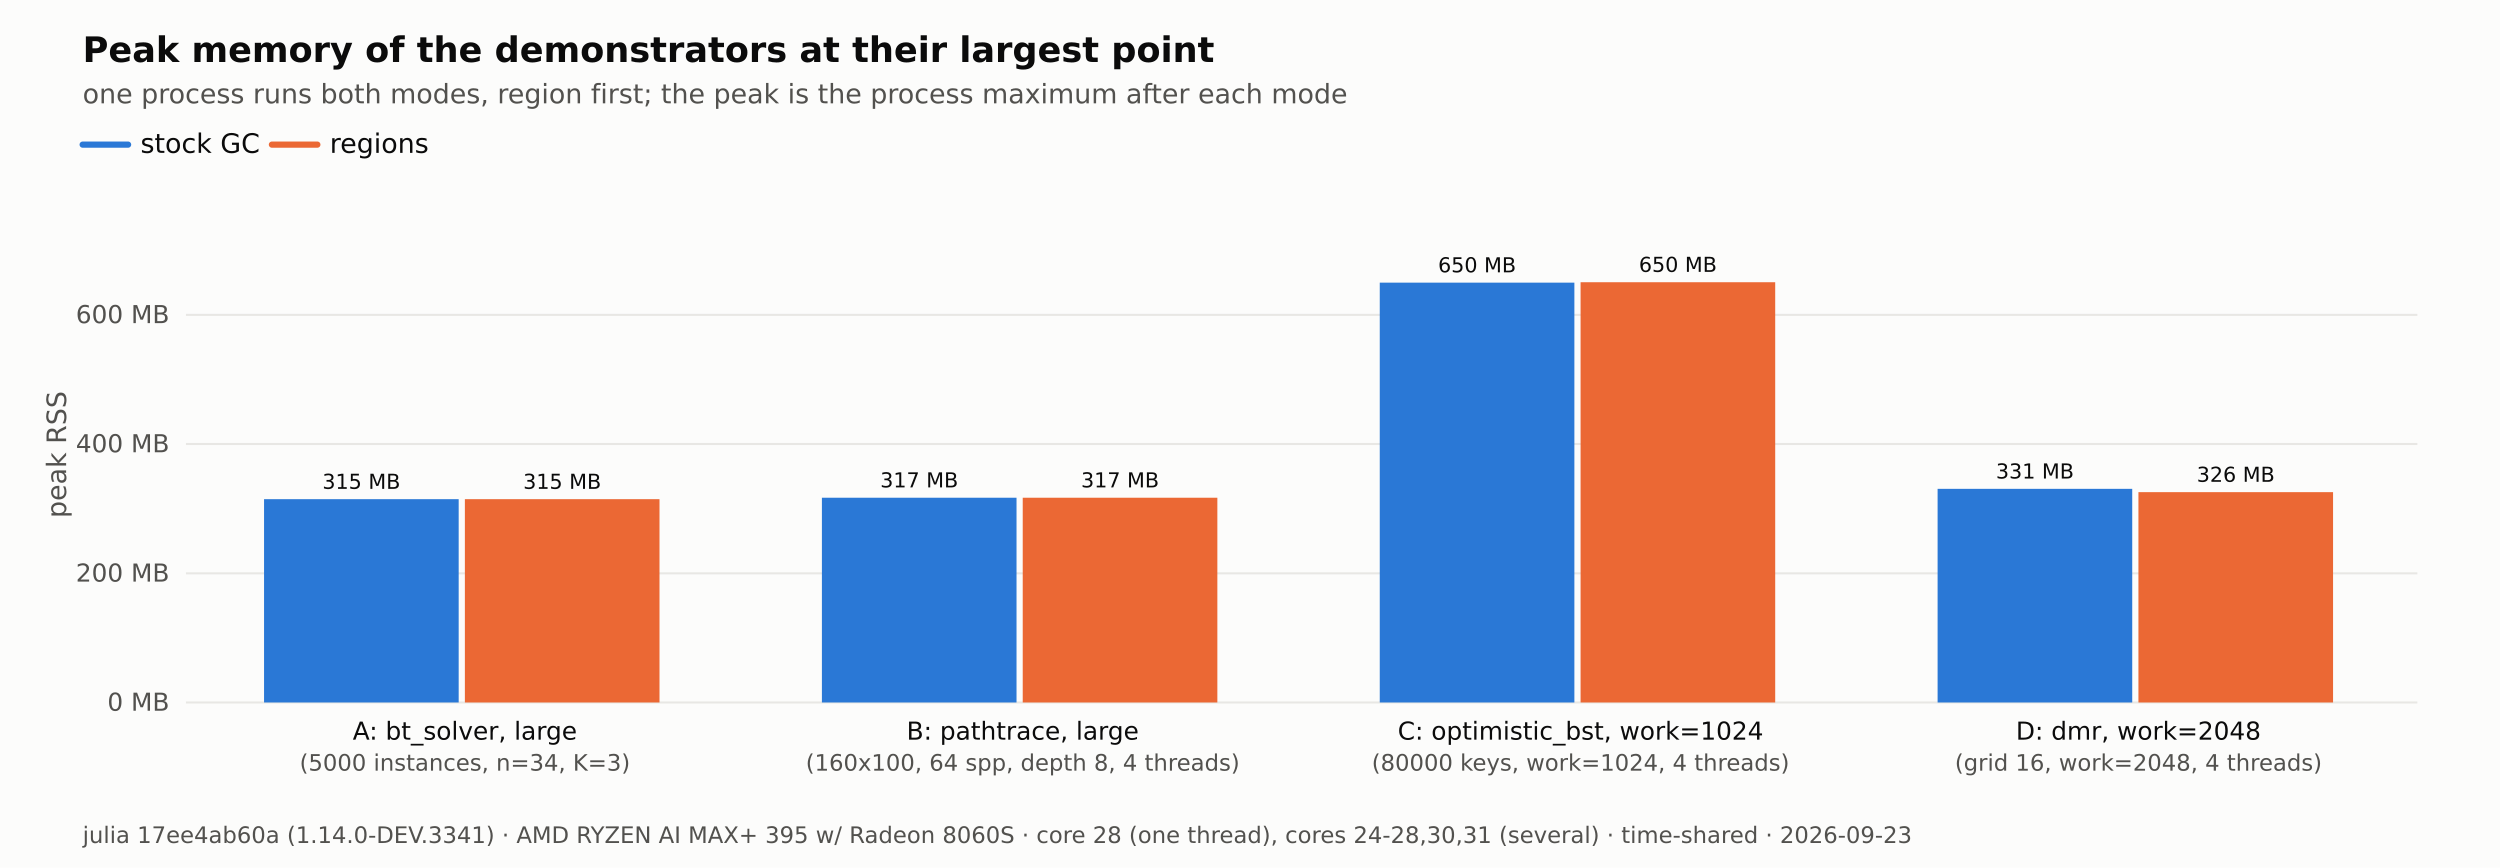
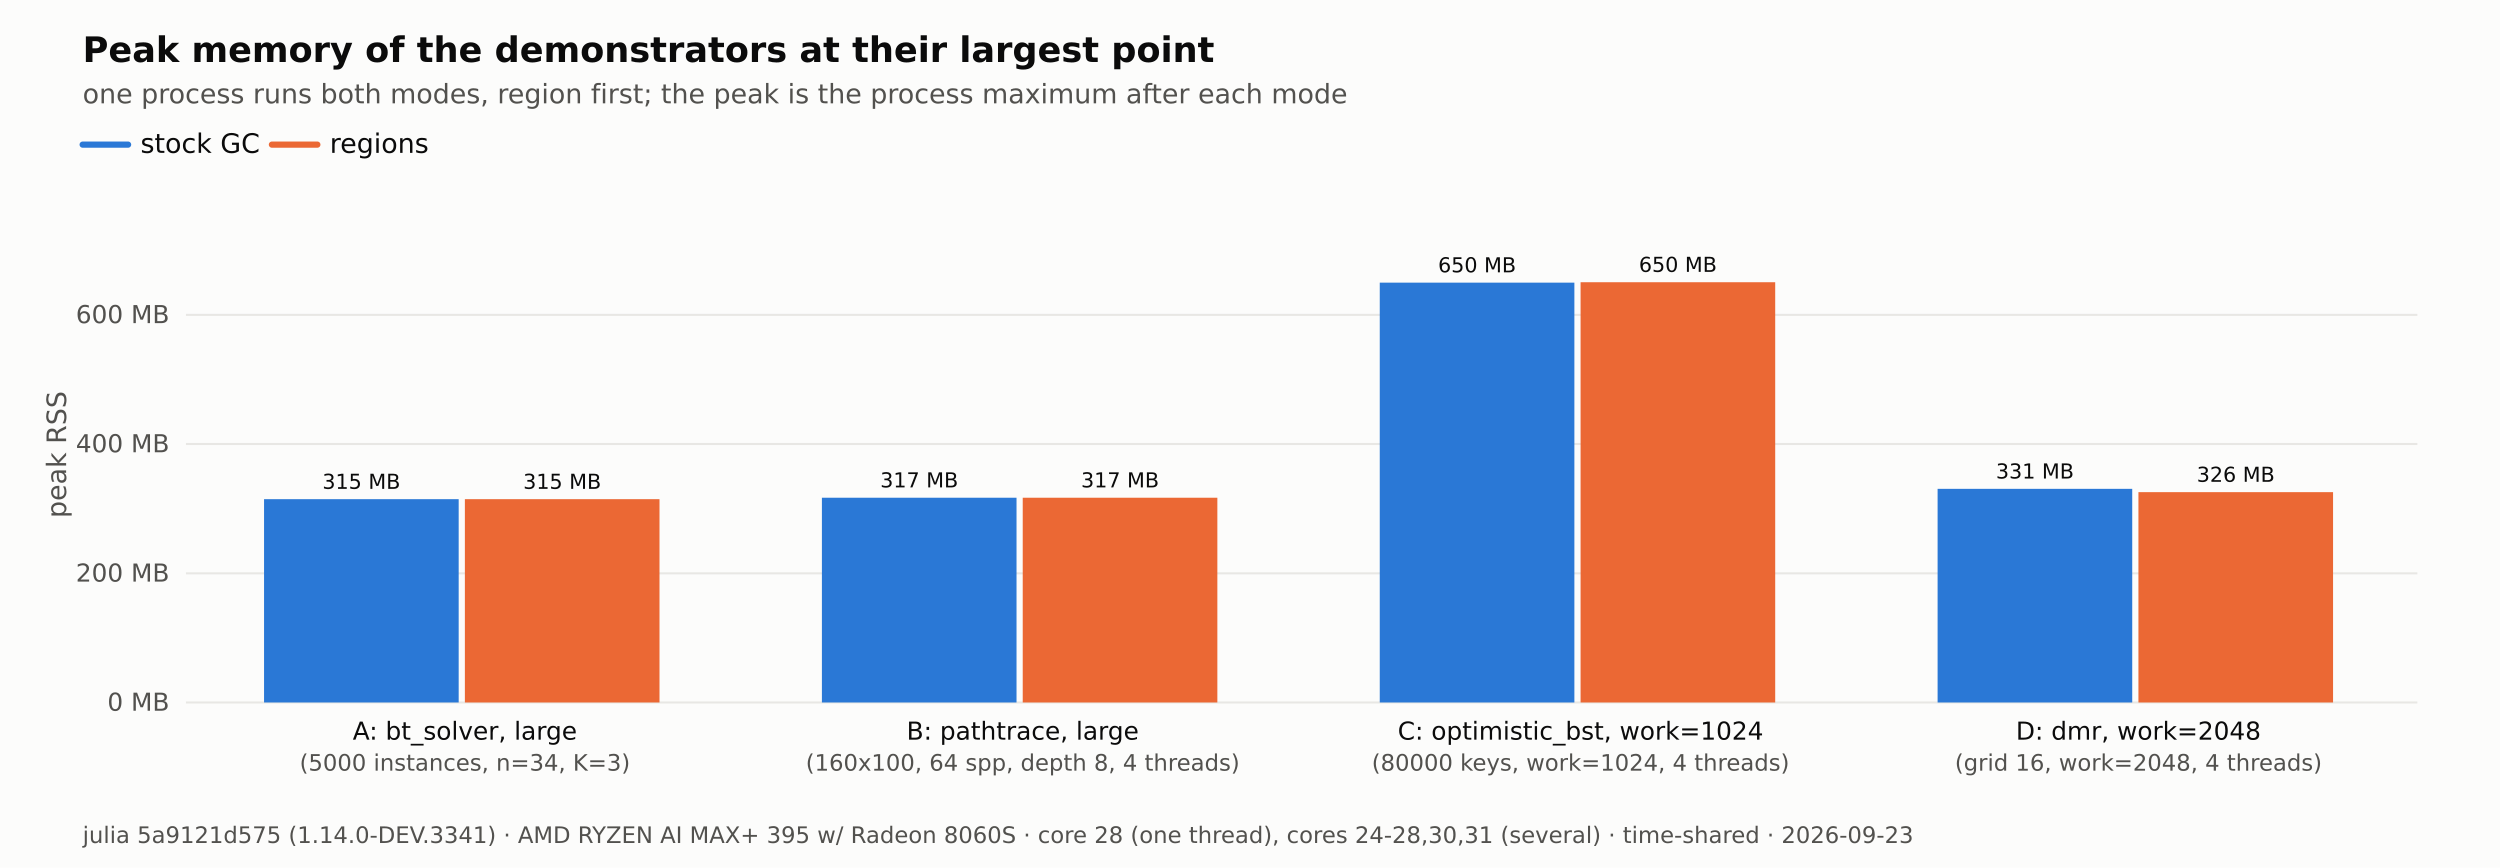
<svg xmlns="http://www.w3.org/2000/svg" viewBox="0 0 1210 420" font-size="13">
  <rect width="1210" height="420" fill="#fcfcfb" />
  <text x="40.0" y="30.0" font-family="DejaVu Sans, sans-serif" font-size="17" fill="#0b0b0b" text-anchor="start" font-weight="bold">Peak memory of the demonstrators at their largest point</text>
  <text x="40.0" y="50.0" font-family="DejaVu Sans, sans-serif" font-size="13" fill="#52514e" text-anchor="start">one process runs both modes, region first; the peak is the process maximum after each mode</text>
  <line x1="40" y1="70" x2="62" y2="70" stroke="#2a78d6" stroke-width="3" stroke-linecap="round" />
  <text x="68.0" y="74.0" font-family="DejaVu Sans, sans-serif" font-size="13" fill="#0b0b0b" text-anchor="start">stock GC</text>
  <line x1="131.6" y1="70" x2="153.6" y2="70" stroke="#eb6834" stroke-width="3" stroke-linecap="round" />
  <text x="159.6" y="74.0" font-family="DejaVu Sans, sans-serif" font-size="13" fill="#0b0b0b" text-anchor="start">regions</text>
  <line x1="90" y1="340.0" x2="1170" y2="340.0" stroke="#e8e7e4" stroke-width="1" />
  <text x="82.0" y="344.0" font-family="DejaVu Sans, sans-serif" font-size="12" fill="#52514e" text-anchor="end">0 MB</text>
  <line x1="90" y1="277.5" x2="1170" y2="277.5" stroke="#e8e7e4" stroke-width="1" />
  <text x="82.0" y="281.5" font-family="DejaVu Sans, sans-serif" font-size="12" fill="#52514e" text-anchor="end">200 MB</text>
  <line x1="90" y1="214.9" x2="1170" y2="214.9" stroke="#e8e7e4" stroke-width="1" />
  <text x="82.0" y="218.9" font-family="DejaVu Sans, sans-serif" font-size="12" fill="#52514e" text-anchor="end">400 MB</text>
  <line x1="90" y1="152.4" x2="1170" y2="152.4" stroke="#e8e7e4" stroke-width="1" />
  <text x="82.0" y="156.4" font-family="DejaVu Sans, sans-serif" font-size="12" fill="#52514e" text-anchor="end">600 MB</text>
  <rect x="127.8" y="241.6" width="94.2" height="98.4" fill="#2a78d6" />
  <text x="174.9" y="236.6" font-family="DejaVu Sans, sans-serif" font-size="10" fill="#0b0b0b" text-anchor="middle" paint-order="stroke" stroke="#fcfcfb" stroke-width="3" stroke-linejoin="round">315 MB</text>
  <rect x="225.0" y="241.6" width="94.2" height="98.4" fill="#eb6834" />
  <text x="272.1" y="236.6" font-family="DejaVu Sans, sans-serif" font-size="10" fill="#0b0b0b" text-anchor="middle" paint-order="stroke" stroke="#fcfcfb" stroke-width="3" stroke-linejoin="round">315 MB</text>
  <text x="225.0" y="358.0" font-family="DejaVu Sans, sans-serif" font-size="12" fill="#0b0b0b" text-anchor="middle">A: bt_solver, large</text>
  <text x="225.0" y="373.0" font-family="DejaVu Sans, sans-serif" font-size="11" fill="#52514e" text-anchor="middle">(5000 instances, n=34, K=3)</text>
  <rect x="397.8" y="240.9" width="94.2" height="99.1" fill="#2a78d6" />
  <text x="444.9" y="235.9" font-family="DejaVu Sans, sans-serif" font-size="10" fill="#0b0b0b" text-anchor="middle" paint-order="stroke" stroke="#fcfcfb" stroke-width="3" stroke-linejoin="round">317 MB</text>
  <rect x="495.0" y="240.9" width="94.2" height="99.1" fill="#eb6834" />
  <text x="542.1" y="235.9" font-family="DejaVu Sans, sans-serif" font-size="10" fill="#0b0b0b" text-anchor="middle" paint-order="stroke" stroke="#fcfcfb" stroke-width="3" stroke-linejoin="round">317 MB</text>
  <text x="495.0" y="358.0" font-family="DejaVu Sans, sans-serif" font-size="12" fill="#0b0b0b" text-anchor="middle">B: pathtrace, large</text>
  <text x="495.0" y="373.0" font-family="DejaVu Sans, sans-serif" font-size="11" fill="#52514e" text-anchor="middle">(160x100, 64 spp, depth 8, 4 threads)</text>
  <rect x="667.8" y="136.8" width="94.2" height="203.2" fill="#2a78d6" />
  <text x="714.9" y="131.8" font-family="DejaVu Sans, sans-serif" font-size="10" fill="#0b0b0b" text-anchor="middle" paint-order="stroke" stroke="#fcfcfb" stroke-width="3" stroke-linejoin="round">650 MB</text>
  <rect x="765.0" y="136.6" width="94.2" height="203.4" fill="#eb6834" />
  <text x="812.1" y="131.6" font-family="DejaVu Sans, sans-serif" font-size="10" fill="#0b0b0b" text-anchor="middle" paint-order="stroke" stroke="#fcfcfb" stroke-width="3" stroke-linejoin="round">650 MB</text>
  <text x="765.0" y="358.0" font-family="DejaVu Sans, sans-serif" font-size="12" fill="#0b0b0b" text-anchor="middle">C: optimistic_bst, work=1024</text>
  <text x="765.0" y="373.0" font-family="DejaVu Sans, sans-serif" font-size="11" fill="#52514e" text-anchor="middle">(80000 keys, work=1024, 4 threads)</text>
  <rect x="937.8" y="236.6" width="94.2" height="103.4" fill="#2a78d6" />
  <text x="984.9" y="231.6" font-family="DejaVu Sans, sans-serif" font-size="10" fill="#0b0b0b" text-anchor="middle" paint-order="stroke" stroke="#fcfcfb" stroke-width="3" stroke-linejoin="round">331 MB</text>
  <rect x="1035.0" y="238.2" width="94.2" height="101.8" fill="#eb6834" />
  <text x="1082.1" y="233.2" font-family="DejaVu Sans, sans-serif" font-size="10" fill="#0b0b0b" text-anchor="middle" paint-order="stroke" stroke="#fcfcfb" stroke-width="3" stroke-linejoin="round">326 MB</text>
  <text x="1035.0" y="358.0" font-family="DejaVu Sans, sans-serif" font-size="12" fill="#0b0b0b" text-anchor="middle">D: dmr, work=2048</text>
  <text x="1035.0" y="373.0" font-family="DejaVu Sans, sans-serif" font-size="11" fill="#52514e" text-anchor="middle">(grid 16, work=2048, 4 threads)</text>
  <text x="32.0" y="220.0" font-family="DejaVu Sans, sans-serif" font-size="13" fill="#52514e" text-anchor="middle" transform="rotate(-90 32 220.0)">peak RSS</text>
-   <text x="40.0" y="408.0" font-family="DejaVu Sans, sans-serif" font-size="11" fill="#52514e" text-anchor="start">julia 17ee4ab60a (1.14.0-DEV.3341) · AMD RYZEN AI MAX+ 395 w/ Radeon 8060S · core 28 (one thread), cores 24-28,30,31 (several) · time-shared · 2026-09-23</text>
+   <text x="40.0" y="408.0" font-family="DejaVu Sans, sans-serif" font-size="11" fill="#52514e" text-anchor="start">julia 5a9121d575 (1.14.0-DEV.3341) · AMD RYZEN AI MAX+ 395 w/ Radeon 8060S · core 28 (one thread), cores 24-28,30,31 (several) · time-shared · 2026-09-23</text>
</svg>
